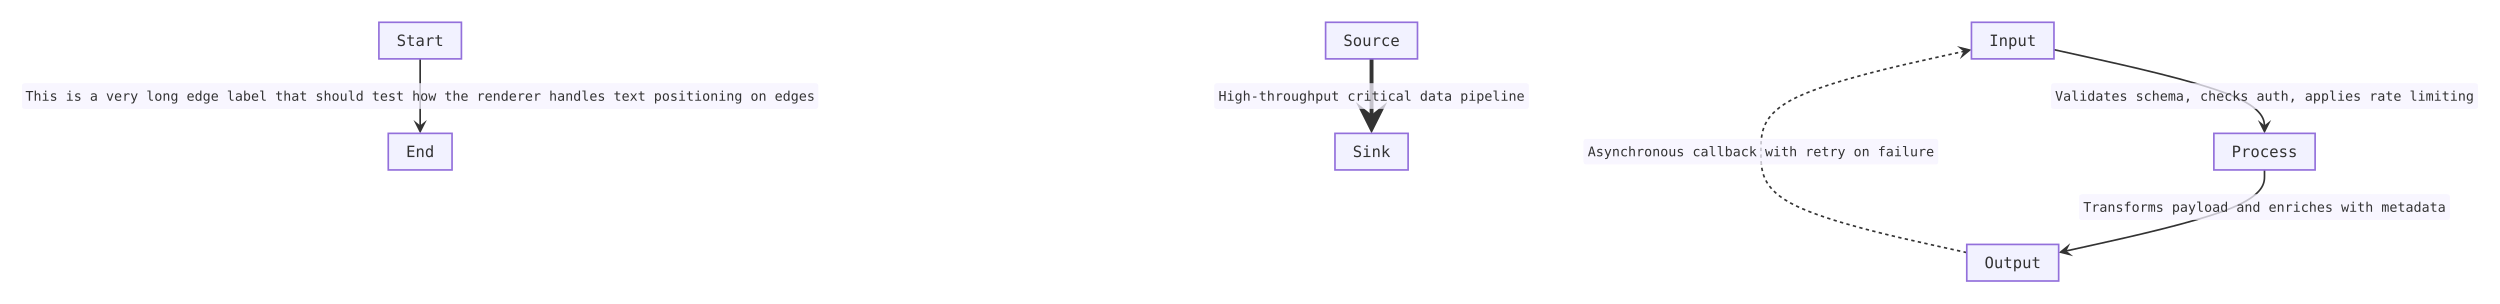
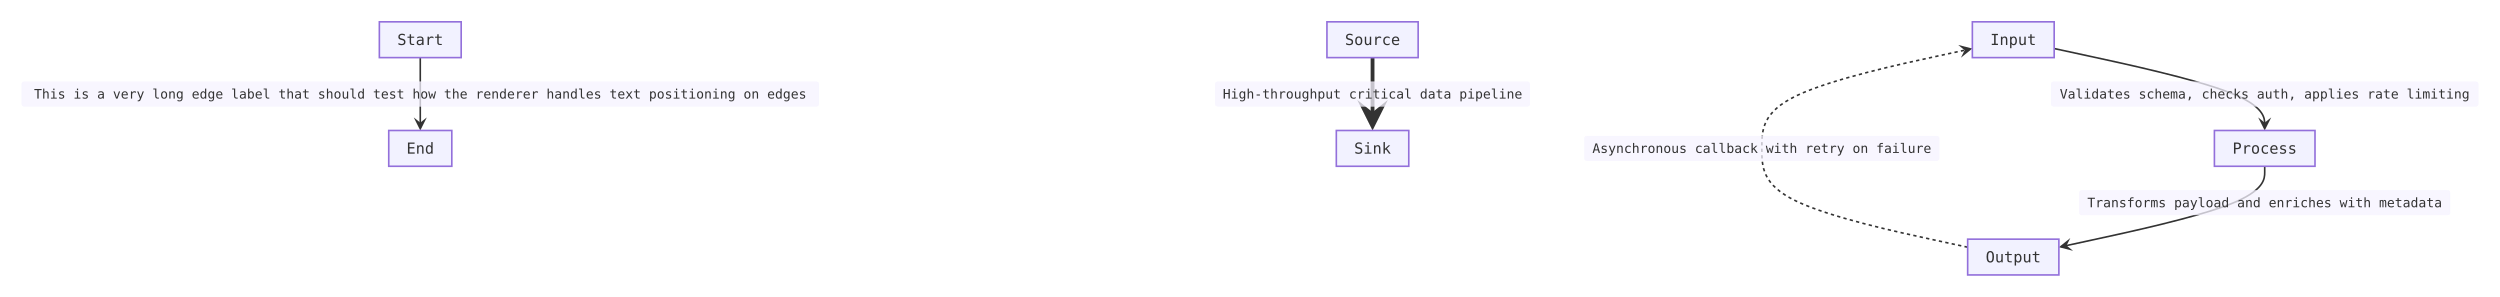
- <svg xmlns="http://www.w3.org/2000/svg" viewBox="0 0 2242 272" width="2242" height="272">
+ <svg xmlns="http://www.w3.org/2000/svg" viewBox="0 0 2291.36 272" width="2291.36" height="272">
  <defs>
    <marker id="arrow-point-333333" viewBox="0 0 10 10" refX="8" refY="5" markerWidth="8" markerHeight="8" orient="auto-start-reverse">
      <path d="M10 5 L0 10 L4 5 L0 0 Z" fill="#333333" />
    </marker>
  </defs>
  <g transform="translate(20, 20)">
-     <path d="M356.8 32.8 L356.8 38.37 C356.8 43.93 356.8 55.07 356.8 66.2 C356.8 77.33 356.8 88.47 356.8 94.03 L356.8 97.2" fill="none" stroke="#333333" stroke-width="1.5" marker-end="url(#arrow-point-333333)" />
-     <rect x="0" y="55" width="713.6" height="22.4" rx="2" ry="2" fill="#f5f3ffbf" stroke="#f5f3ffbf" stroke-width="0.5" />
-     <text x="356.8" y="66.2" text-anchor="middle" dominant-baseline="central" font-size="12px" font-family="'Intel One Mono', 'SF Mono', 'Cascadia Code', 'JetBrains Mono', 'Fira Code', 'Consolas', 'Menlo', monospace" fill="#333333">This is a very long edge label that should test how the renderer handles text positioning on edges</text>
-     <path d="M1822 24.56 L1853.47 31.5 C1884.93 38.44 1947.87 52.32 1979.33 64.83 C2010.8 77.33 2010.8 88.47 2010.8 94.03 L2010.8 97.2" fill="none" stroke="#333333" stroke-width="1.5" marker-end="url(#arrow-point-333333)" />
-     <rect x="1819.6" y="55" width="382.4" height="22.4" rx="2" ry="2" fill="#f5f3ffbf" stroke="#f5f3ffbf" stroke-width="0.5" />
-     <text x="2010.8" y="66.2" text-anchor="middle" dominant-baseline="central" font-size="12px" font-family="'Intel One Mono', 'SF Mono', 'Cascadia Code', 'JetBrains Mono', 'Fira Code', 'Consolas', 'Menlo', monospace" fill="#333333">Validates schema, checks auth, applies rate limiting</text>
-     <path d="M2010.8 132.4 L2010.8 137.97 C2010.8 143.53 2010.8 154.67 1980.03 167.02 C1949.27 179.37 1887.73 192.94 1856.97 199.73 L1828.54 206" fill="none" stroke="#333333" stroke-width="1.5" marker-end="url(#arrow-point-333333)" />
-     <rect x="1844.8" y="154.6" width="332" height="22.4" rx="2" ry="2" fill="#f5f3ffbf" stroke="#f5f3ffbf" stroke-width="0.5" />
-     <text x="2010.8" y="165.8" text-anchor="middle" dominant-baseline="central" font-size="12px" font-family="'Intel One Mono', 'SF Mono', 'Cascadia Code', 'JetBrains Mono', 'Fira Code', 'Consolas', 'Menlo', monospace" fill="#333333">Transforms payload and enriches with metadata</text>
-     <path d="M1210 32.8 L1210 38.37 C1210 43.93 1210 55.07 1210 66.2 C1210 77.33 1210 88.47 1210 94" fill="none" stroke="#333333" stroke-width="3.5" marker-end="url(#arrow-point-333333)" />
-     <rect x="1069.2" y="55" width="281.6" height="22.4" rx="2" ry="2" fill="#f5f3ffbf" stroke="#f5f3ffbf" stroke-width="0.5" />
-     <text x="1210" y="66.2" text-anchor="middle" dominant-baseline="central" font-size="12px" font-family="'Intel One Mono', 'SF Mono', 'Cascadia Code', 'JetBrains Mono', 'Fira Code', 'Consolas', 'Menlo', monospace" fill="#333333">High-throughput critical data pipeline</text>
-     <path d="M1743.8 206.51 L1713.03 199.73 C1682.27 192.94 1620.73 179.37 1589.97 164.29 C1559.2 149.2 1559.2 132.6 1559.2 116 C1559.2 99.4 1559.2 82.8 1590.67 67.56 C1622.13 52.32 1685.07 38.44 1716.53 31.5 L1745.66 25.08" fill="none" stroke="#333333" stroke-width="1.5" stroke-dasharray="3 3" marker-end="url(#arrow-point-333333)" />
-     <rect x="1400.4" y="104.8" width="317.6" height="22.4" rx="2" ry="2" fill="#f5f3ffbf" stroke="#f5f3ffbf" stroke-width="0.5" />
-     <text x="1559.2" y="116" text-anchor="middle" dominant-baseline="central" font-size="12px" font-family="'Intel One Mono', 'SF Mono', 'Cascadia Code', 'JetBrains Mono', 'Fira Code', 'Consolas', 'Menlo', monospace" fill="#333333">Asynchronous callback with retry on failure</text>
-     <rect x="319.8" y="0" width="74" height="32.8" fill="#ececffb2" stroke="#9370db" stroke-width="1.5" />
-     <text x="356.8" y="16.4" text-anchor="middle" dominant-baseline="central" font-size="14px" font-family="'Intel One Mono', 'SF Mono', 'Cascadia Code', 'JetBrains Mono', 'Fira Code', 'Consolas', 'Menlo', monospace" fill="#333333">Start</text>
-     <rect x="328.2" y="99.6" width="57.2" height="32.8" fill="#ececffb2" stroke="#9370db" stroke-width="1.5" />
-     <text x="356.8" y="116" text-anchor="middle" dominant-baseline="central" font-size="14px" font-family="'Intel One Mono', 'SF Mono', 'Cascadia Code', 'JetBrains Mono', 'Fira Code', 'Consolas', 'Menlo', monospace" fill="#333333">End</text>
-     <rect x="1748" y="0" width="74" height="32.8" fill="#ececffb2" stroke="#9370db" stroke-width="1.5" />
-     <text x="1785" y="16.4" text-anchor="middle" dominant-baseline="central" font-size="14px" font-family="'Intel One Mono', 'SF Mono', 'Cascadia Code', 'JetBrains Mono', 'Fira Code', 'Consolas', 'Menlo', monospace" fill="#333333">Input</text>
-     <rect x="1965.4" y="99.6" width="90.8" height="32.8" fill="#ececffb2" stroke="#9370db" stroke-width="1.5" />
-     <text x="2010.8" y="116" text-anchor="middle" dominant-baseline="central" font-size="14px" font-family="'Intel One Mono', 'SF Mono', 'Cascadia Code', 'JetBrains Mono', 'Fira Code', 'Consolas', 'Menlo', monospace" fill="#333333">Process</text>
-     <rect x="1743.8" y="199.2" width="82.4" height="32.8" fill="#ececffb2" stroke="#9370db" stroke-width="1.5" />
-     <text x="1785" y="215.6" text-anchor="middle" dominant-baseline="central" font-size="14px" font-family="'Intel One Mono', 'SF Mono', 'Cascadia Code', 'JetBrains Mono', 'Fira Code', 'Consolas', 'Menlo', monospace" fill="#333333">Output</text>
-     <rect x="1168.8" y="0" width="82.4" height="32.8" fill="#ececffb2" stroke="#9370db" stroke-width="1.5" />
-     <text x="1210" y="16.4" text-anchor="middle" dominant-baseline="central" font-size="14px" font-family="'Intel One Mono', 'SF Mono', 'Cascadia Code', 'JetBrains Mono', 'Fira Code', 'Consolas', 'Menlo', monospace" fill="#333333">Source</text>
-     <rect x="1177.2" y="99.6" width="65.6" height="32.8" fill="#ececffb2" stroke="#9370db" stroke-width="1.5" />
-     <text x="1210" y="116" text-anchor="middle" dominant-baseline="central" font-size="14px" font-family="'Intel One Mono', 'SF Mono', 'Cascadia Code', 'JetBrains Mono', 'Fira Code', 'Consolas', 'Menlo', monospace" fill="#333333">Sink</text>
+     <path d="M365.2 32.8 L365.2 38.37 C365.2 43.93 365.2 55.07 365.2 66.2 C365.2 77.33 365.2 88.47 365.2 94.03 L365.2 97.2" fill="none" stroke="#333333" stroke-width="1.5" marker-end="url(#arrow-point-333333)" />
+     <rect x="0" y="55" width="730.4" height="22.4" rx="2" ry="2" fill="#f5f3ffbf" stroke="#f5f3ffbf" stroke-width="0.5" />
+     <text x="365.2" y="66.2" text-anchor="middle" dominant-baseline="central" font-size="12px" font-family="'Intel One Mono', 'SF Mono', 'Cascadia Code', 'JetBrains Mono', 'Fira Code', 'Consolas', 'Menlo', monospace" fill="#333333">This is a very long edge label that should test how the renderer handles text positioning on edges</text>
+     <path d="M1862.75 24.5 L1894.91 31.45 C1927.07 38.4 1991.38 52.3 2023.54 64.82 C2055.7 77.33 2055.7 88.47 2055.7 94.03 L2055.7 97.2" fill="none" stroke="#333333" stroke-width="1.5" marker-end="url(#arrow-point-333333)" />
+     <rect x="1860.04" y="55" width="391.31" height="22.4" rx="2" ry="2" fill="#f5f3ffbf" stroke="#f5f3ffbf" stroke-width="0.5" />
+     <text x="2055.7" y="66.2" text-anchor="middle" dominant-baseline="central" font-size="12px" font-family="'Intel One Mono', 'SF Mono', 'Cascadia Code', 'JetBrains Mono', 'Fira Code', 'Consolas', 'Menlo', monospace" fill="#333333">Validates schema, checks auth, applies rate limiting</text>
+     <path d="M2055.7 132.4 L2055.7 137.97 C2055.7 143.53 2055.7 154.67 2024.26 167.03 C1992.82 179.39 1929.93 192.98 1898.49 199.77 L1869.4 206.06" fill="none" stroke="#333333" stroke-width="1.5" marker-end="url(#arrow-point-333333)" />
+     <rect x="1885.84" y="154.6" width="339.71" height="22.4" rx="2" ry="2" fill="#f5f3ffbf" stroke="#f5f3ffbf" stroke-width="0.5" />
+     <text x="2055.7" y="165.8" text-anchor="middle" dominant-baseline="central" font-size="12px" font-family="'Intel One Mono', 'SF Mono', 'Cascadia Code', 'JetBrains Mono', 'Fira Code', 'Consolas', 'Menlo', monospace" fill="#333333">Transforms payload and enriches with metadata</text>
+     <path d="M1238 32.8 L1238 38.37 C1238 43.93 1238 55.07 1238 66.2 C1238 77.33 1238 88.47 1238 94" fill="none" stroke="#333333" stroke-width="3.5" marker-end="url(#arrow-point-333333)" />
+     <rect x="1093.94" y="55" width="288.11" height="22.4" rx="2" ry="2" fill="#f5f3ffbf" stroke="#f5f3ffbf" stroke-width="0.5" />
+     <text x="1238" y="66.2" text-anchor="middle" dominant-baseline="central" font-size="12px" font-family="'Intel One Mono', 'SF Mono', 'Cascadia Code', 'JetBrains Mono', 'Fira Code', 'Consolas', 'Menlo', monospace" fill="#333333">High-throughput critical data pipeline</text>
+     <path d="M1783.45 206.57 L1752.01 199.77 C1720.57 192.98 1657.68 179.39 1626.24 164.29 C1594.8 149.2 1594.8 132.6 1594.8 116 C1594.8 99.4 1594.8 82.8 1626.96 67.55 C1659.12 52.3 1723.43 38.4 1755.59 31.45 L1785.4 25.01" fill="none" stroke="#333333" stroke-width="1.5" stroke-dasharray="3 3" marker-end="url(#arrow-point-333333)" />
+     <rect x="1432.31" y="104.8" width="324.97" height="22.4" rx="2" ry="2" fill="#f5f3ffbf" stroke="#f5f3ffbf" stroke-width="0.5" />
+     <text x="1594.8" y="116" text-anchor="middle" dominant-baseline="central" font-size="12px" font-family="'Intel One Mono', 'SF Mono', 'Cascadia Code', 'JetBrains Mono', 'Fira Code', 'Consolas', 'Menlo', monospace" fill="#333333">Asynchronous callback with retry on failure</text>
+     <rect x="327.7" y="0" width="75" height="32.8" fill="#ececffb2" stroke="#9370db" stroke-width="1.5" />
+     <text x="365.2" y="16.4" text-anchor="middle" dominant-baseline="central" font-size="14px" font-family="'Intel One Mono', 'SF Mono', 'Cascadia Code', 'JetBrains Mono', 'Fira Code', 'Consolas', 'Menlo', monospace" fill="#333333">Start</text>
+     <rect x="336.3" y="99.6" width="57.8" height="32.8" fill="#ececffb2" stroke="#9370db" stroke-width="1.5" />
+     <text x="365.2" y="116" text-anchor="middle" dominant-baseline="central" font-size="14px" font-family="'Intel One Mono', 'SF Mono', 'Cascadia Code', 'JetBrains Mono', 'Fira Code', 'Consolas', 'Menlo', monospace" fill="#333333">End</text>
+     <rect x="1787.75" y="0" width="75" height="32.8" fill="#ececffb2" stroke="#9370db" stroke-width="1.5" />
+     <text x="1825.25" y="16.4" text-anchor="middle" dominant-baseline="central" font-size="14px" font-family="'Intel One Mono', 'SF Mono', 'Cascadia Code', 'JetBrains Mono', 'Fira Code', 'Consolas', 'Menlo', monospace" fill="#333333">Input</text>
+     <rect x="2009.6" y="99.6" width="92.2" height="32.8" fill="#ececffb2" stroke="#9370db" stroke-width="1.5" />
+     <text x="2055.7" y="116" text-anchor="middle" dominant-baseline="central" font-size="14px" font-family="'Intel One Mono', 'SF Mono', 'Cascadia Code', 'JetBrains Mono', 'Fira Code', 'Consolas', 'Menlo', monospace" fill="#333333">Process</text>
+     <rect x="1783.45" y="199.2" width="83.6" height="32.8" fill="#ececffb2" stroke="#9370db" stroke-width="1.5" />
+     <text x="1825.25" y="215.6" text-anchor="middle" dominant-baseline="central" font-size="14px" font-family="'Intel One Mono', 'SF Mono', 'Cascadia Code', 'JetBrains Mono', 'Fira Code', 'Consolas', 'Menlo', monospace" fill="#333333">Output</text>
+     <rect x="1196.2" y="0" width="83.6" height="32.8" fill="#ececffb2" stroke="#9370db" stroke-width="1.5" />
+     <text x="1238" y="16.4" text-anchor="middle" dominant-baseline="central" font-size="14px" font-family="'Intel One Mono', 'SF Mono', 'Cascadia Code', 'JetBrains Mono', 'Fira Code', 'Consolas', 'Menlo', monospace" fill="#333333">Source</text>
+     <rect x="1204.8" y="99.6" width="66.4" height="32.8" fill="#ececffb2" stroke="#9370db" stroke-width="1.5" />
+     <text x="1238" y="116" text-anchor="middle" dominant-baseline="central" font-size="14px" font-family="'Intel One Mono', 'SF Mono', 'Cascadia Code', 'JetBrains Mono', 'Fira Code', 'Consolas', 'Menlo', monospace" fill="#333333">Sink</text>
  </g>
</svg>
